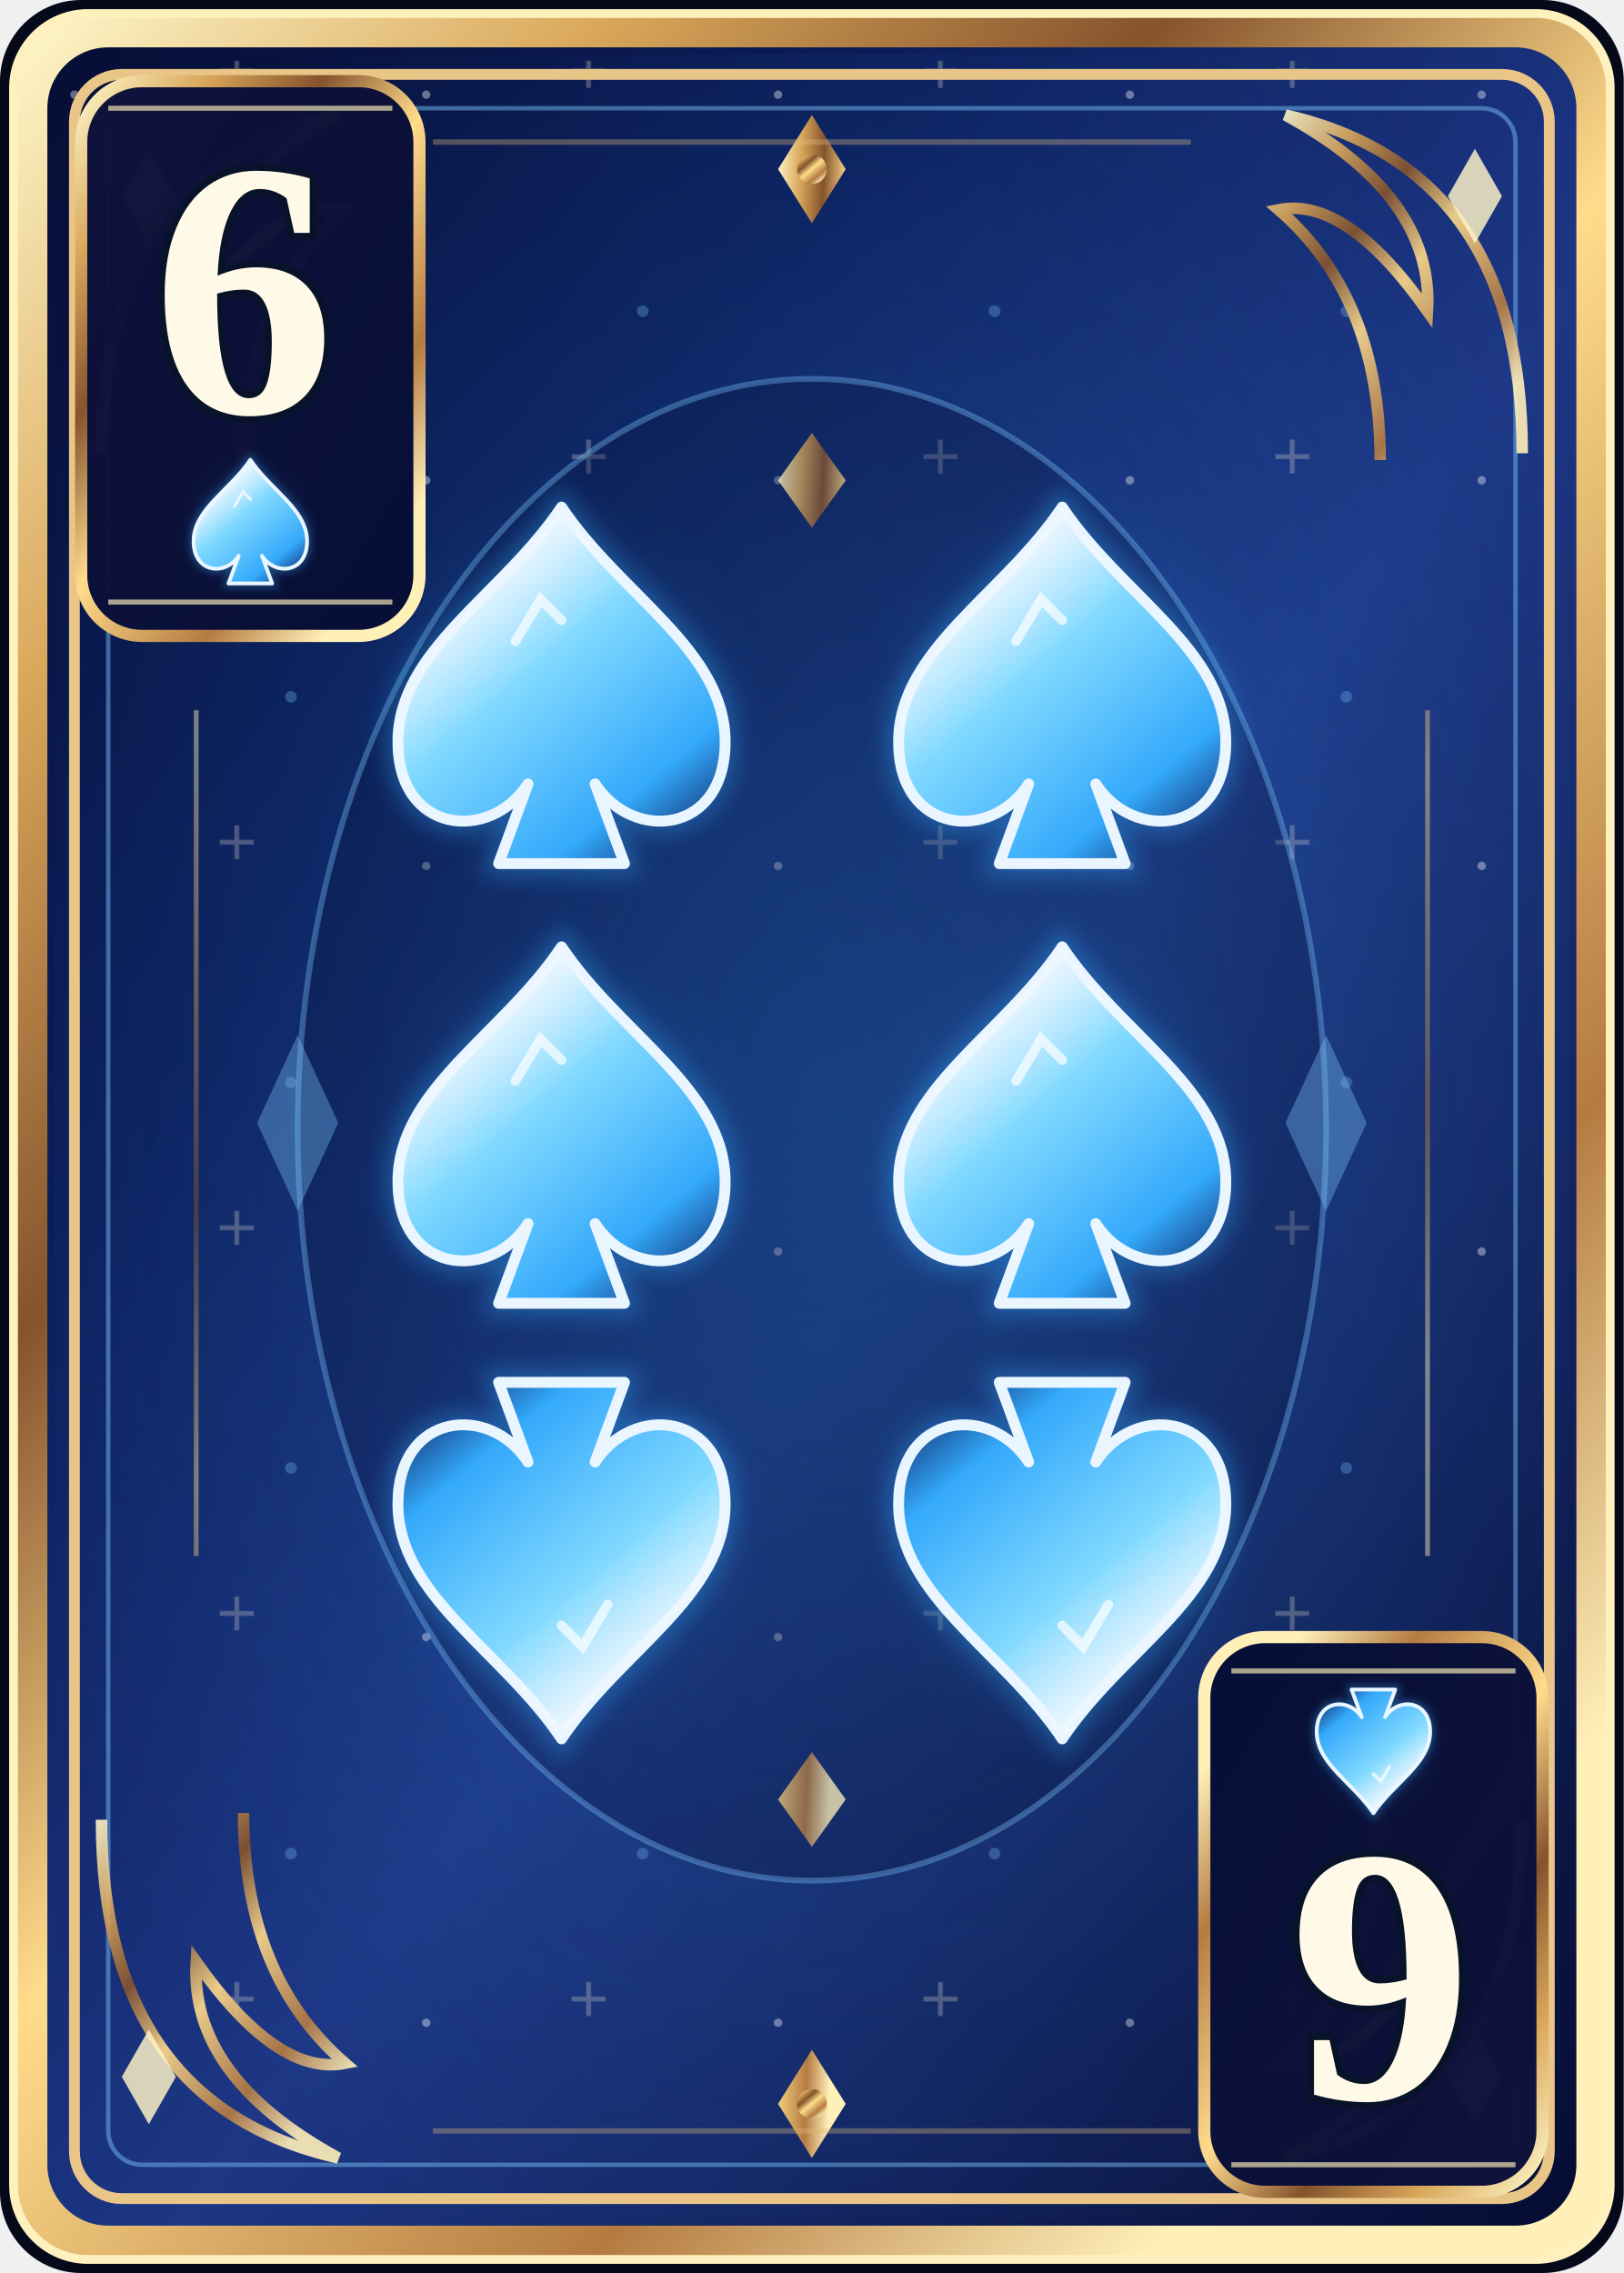
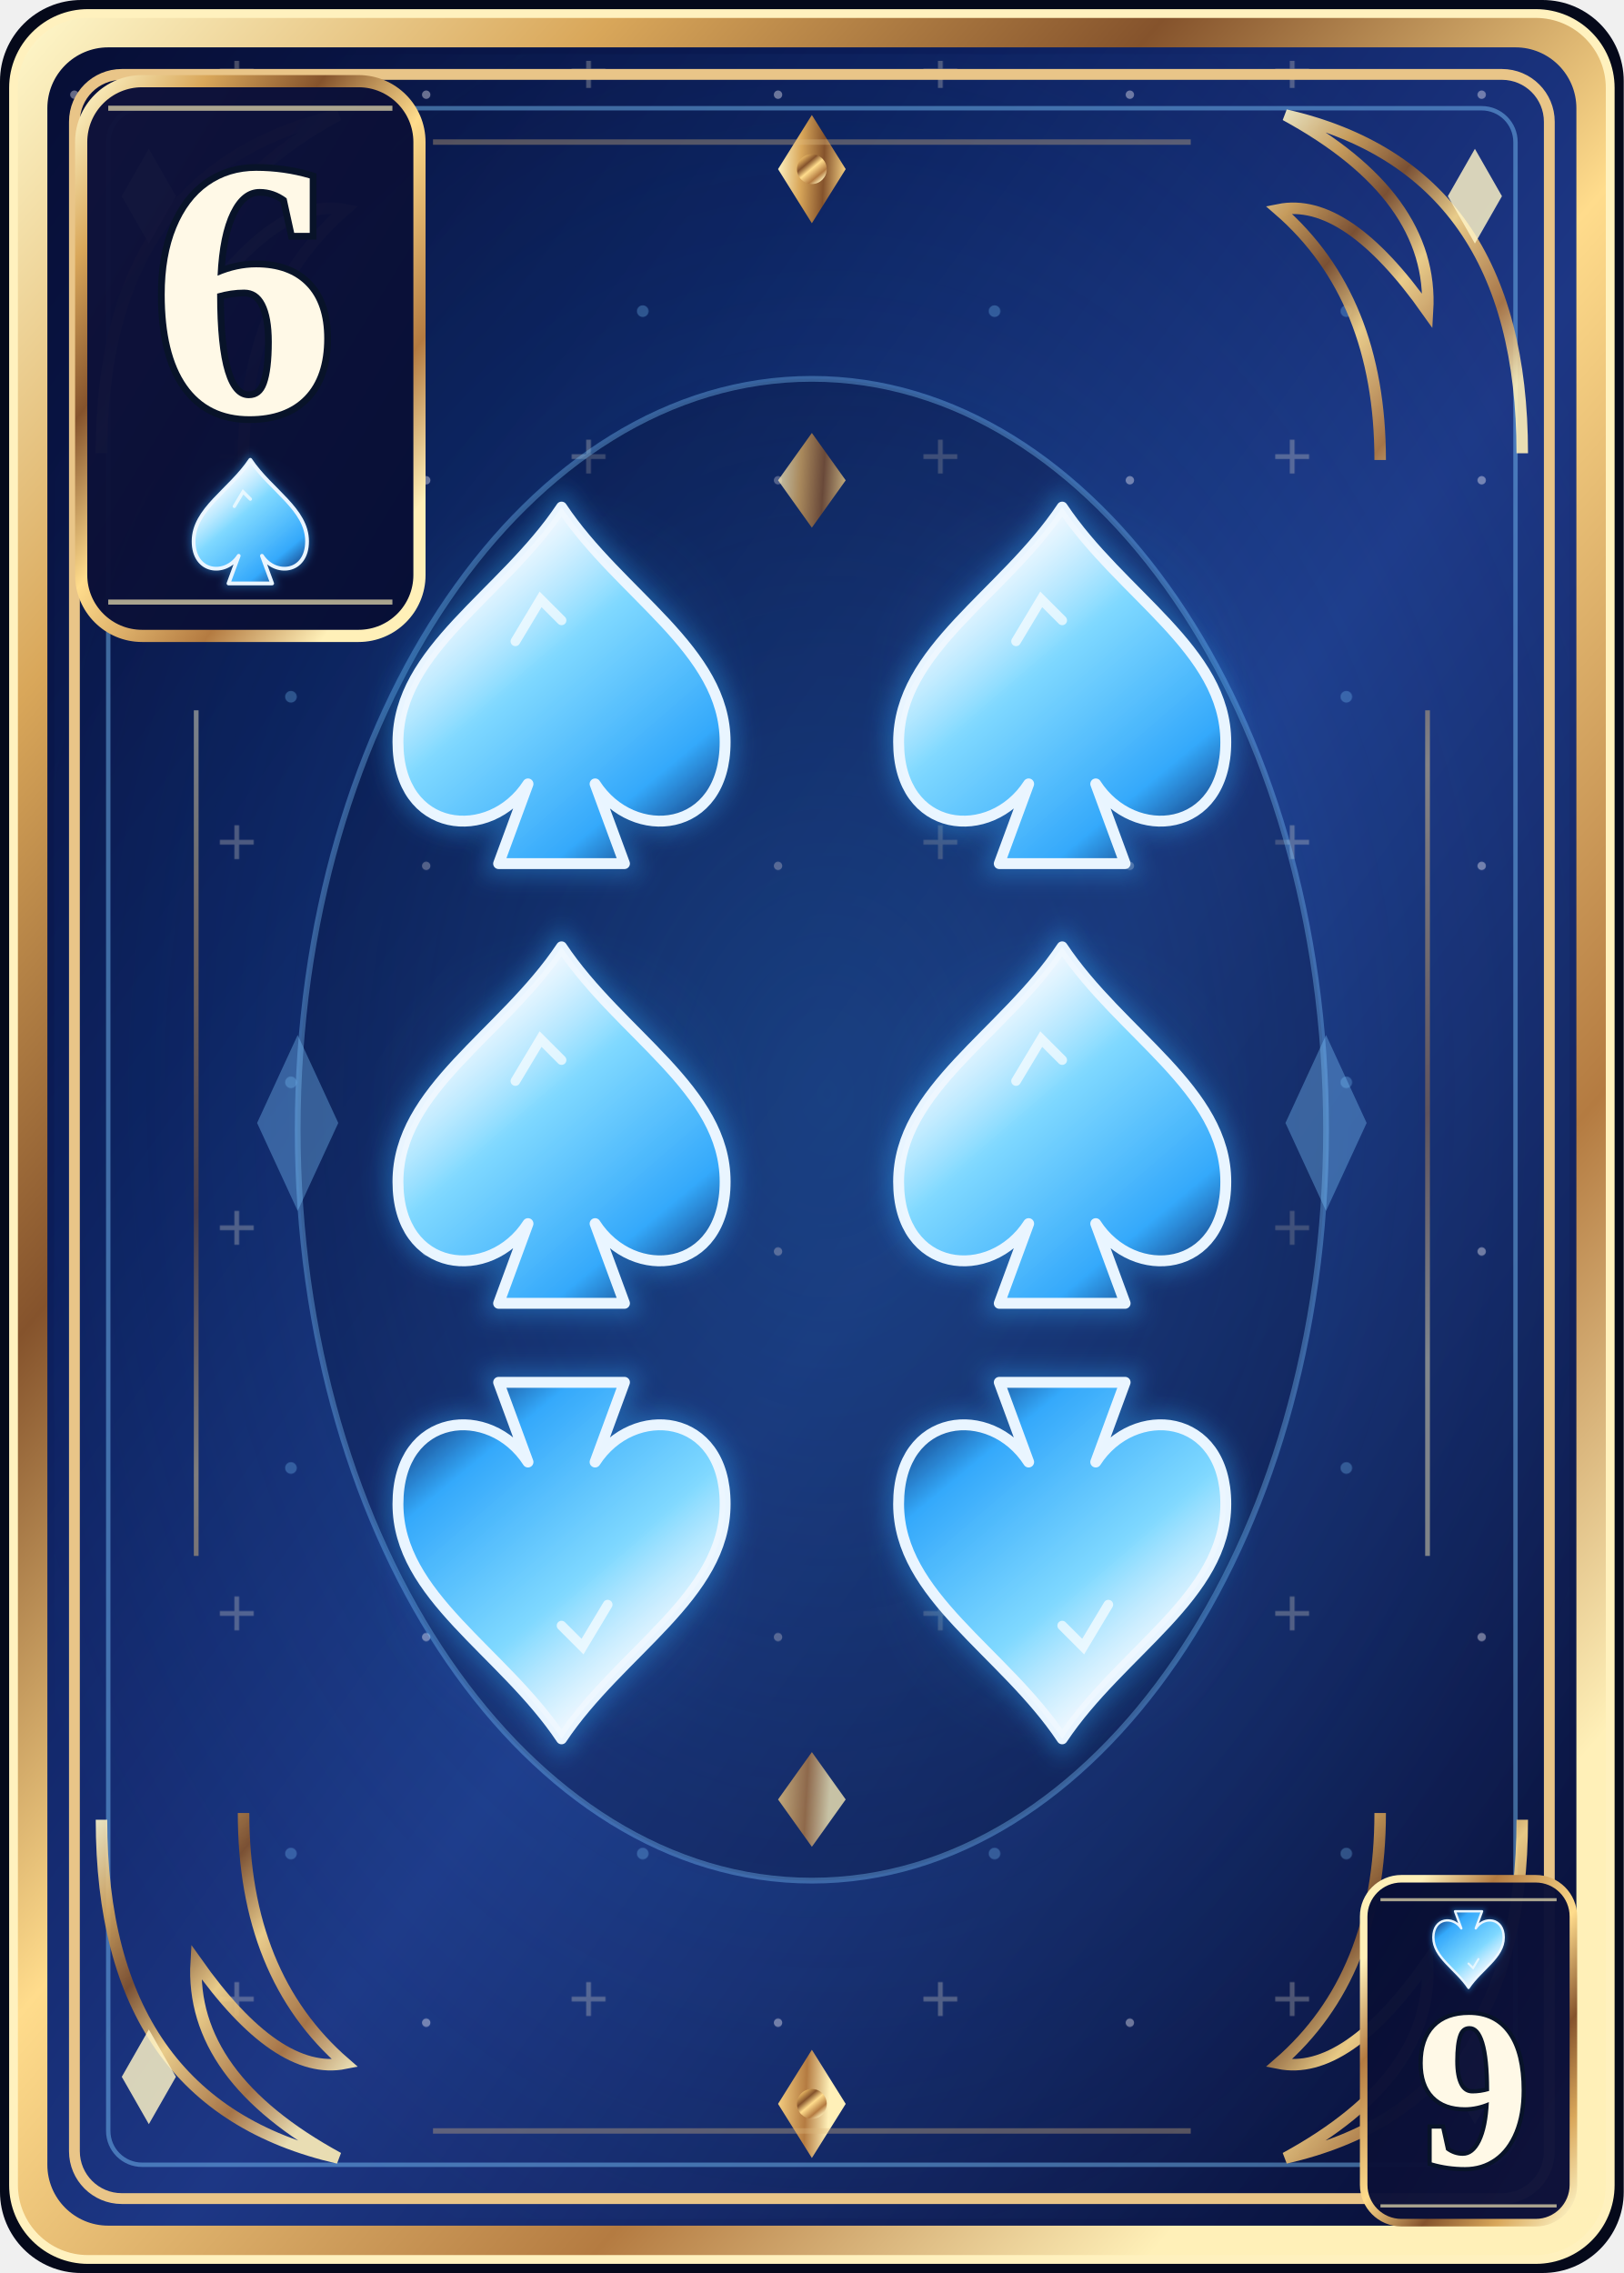
<svg xmlns="http://www.w3.org/2000/svg" viewBox="0 0 240 336" width="240" height="336" role="img" aria-label="6 of Spades — Mystic Royale V3" data-theme="mystic-royale-v3" data-rank="6" data-suit="S" data-card="S-6">
  <defs>
    <linearGradient id="velvet" x1="0%" y1="0%" x2="96%" y2="100%">
      <stop offset="0%" stop-color="#070e35" />
      <stop offset="28%" stop-color="#0b1d59" />
      <stop offset="56%" stop-color="#1d3785" />
      <stop offset="100%" stop-color="#070e35" />
    </linearGradient>
    <radialGradient id="aura" cx="51%" cy="48%" r="59%">
      <stop offset="0%" stop-color="#30a7fb" stop-opacity=".27" />
      <stop offset="60%" stop-color="#30a7fb" stop-opacity=".08" />
      <stop offset="100%" stop-color="#30a7fb" stop-opacity="0" />
    </radialGradient>
    <linearGradient id="gold" x1="0%" y1="0%" x2="84%" y2="100%">
      <stop offset="0%" stop-color="#fff8cb" />
      <stop offset="18%" stop-color="#d9a75a" />
      <stop offset="35%" stop-color="#85532c" />
      <stop offset="53%" stop-color="#ffdc8c" />
      <stop offset="77%" stop-color="#b47b41" />
      <stop offset="94%" stop-color="#fff0b8" />
    </linearGradient>
    <linearGradient id="gem" x1="17%" y1="3%" x2="91%" y2="100%">
      <stop offset="0%" stop-color="#fffdf8" />
      <stop offset="15%" stop-color="#e9f5ff" />
      <stop offset="40%" stop-color="#77d6ff" />
      <stop offset="78%" stop-color="#30a7fb" />
      <stop offset="100%" stop-color="#0b1d59" />
    </linearGradient>
    <linearGradient id="gemshine" x1="20%" y1="3%" x2="91%" y2="92%">
      <stop offset="0%" stop-color="#ffffff" stop-opacity=".91" />
      <stop offset="43%" stop-color="#ffffff" stop-opacity=".16" />
      <stop offset="100%" stop-color="#ffffff" stop-opacity="0" />
    </linearGradient>
    <radialGradient id="halo">
      <stop offset="0%" stop-color="#30a7fb" stop-opacity=".64" />
      <stop offset="54%" stop-color="#30a7fb" stop-opacity=".14" />
      <stop offset="100%" stop-color="#30a7fb" stop-opacity="0" />
    </radialGradient>
    <linearGradient id="portraitFade" x1="0%" y1="0%" x2="0%" y2="100%">
      <stop offset="0%" stop-color="#070e35" stop-opacity=".03" />
      <stop offset="69%" stop-color="#070e35" stop-opacity=".05" />
      <stop offset="100%" stop-color="#070e35" stop-opacity=".89" />
    </linearGradient>
    <linearGradient id="indexBg" x1="0%" y1="0%" x2="100%" y2="100%">
      <stop offset="0%" stop-color="#10133b" stop-opacity=".98" />
      <stop offset="100%" stop-color="#070e35" stop-opacity=".98" />
    </linearGradient>
    <filter id="soft" x="-50%" y="-50%" width="200%" height="200%">
      <feGaussianBlur stdDeviation="2.6" />
    </filter>
    <pattern id="stars" width="52" height="57" patternUnits="userSpaceOnUse">
      <circle cx="11" cy="14" r=".62" fill="#fff9ff" opacity=".39" />
      <circle cx="43" cy="46" r=".86" fill="#7cc6fd" opacity=".3" />
      <path d="M35 8v5m-2.5-2.5h5" stroke="#fff2d7" stroke-width=".7" opacity=".26" />
    </pattern>
    <path id="suit" d="M0 -42 C-14 -21 -39 -8 -39 14 C-39 36 -17 38 -8 24 L-15 43 H15 L8 24 C17 38 39 36 39 14 C39 -8 14 -21 0 -42Z" />
    <clipPath id="portraitClip">
      <rect x="41" y="76" width="158" height="190" rx="10" />
    </clipPath>
  </defs>
  <rect width="240" height="336" rx="12" fill="#05091a" />
  <rect x="2" y="2" width="236" height="332" rx="11" fill="url(#gold)" stroke="#fff1be" stroke-width="1.3" />
  <rect x="7" y="7" width="226" height="322" rx="9" fill="url(#velvet)" />
  <rect x="8" y="8" width="224" height="320" rx="8" fill="url(#aura)" />
  <rect x="9" y="9" width="222" height="318" rx="8" fill="url(#stars)" />
  <rect x="11" y="11" width="218" height="314" rx="7" fill="none" stroke="#e9c588" stroke-width="1.6" />
  <rect x="16" y="16" width="208" height="304" rx="5" fill="none" stroke="#7cc6fd" stroke-opacity=".46" stroke-width=".65" />
  <path d="M29 105L29 230M211 105L211 230" stroke="url(#gold)" stroke-width=".7" opacity=".46" />
  <g stroke="url(#gold)" stroke-width="1.7" fill="none" opacity=".9">
    <path d="M15 67Q15 25 50 17Q28 29 29 46Q41 29 51 31Q36 44 36 68" />
    <path d="M225 67Q225 25 190 17Q212 29 211 46Q199 29 189 31Q204 44 204 68" />
    <path d="M15 269Q15 311 50 319Q28 307 29 290Q41 307 51 305Q36 292 36 268" />
    <path d="M225 269Q225 311 190 319Q212 307 211 290Q199 307 189 305Q204 292 204 268" />
  </g>
  <g fill="#fff4c7" opacity=".83">
    <path d="M22 22l4 7-4 7-4-7Z M218 22l4 7-4 7-4-7Z M22 314l4-7-4-7-4 7Z M218 314l4-7-4-7-4 7Z" />
  </g>
  <g fill="url(#gold)">
    <path d="M120 17l5 8-5 8-5-8Z M120 319l5-8-5-8-5 8Z" />
    <circle cx="120" cy="25" r="2.2" />
    <circle cx="120" cy="311" r="2.2" />
  </g>
  <path d="M64 21h112M64 315h112" stroke="#dfb97e" stroke-width=".8" opacity=".35" />
  <ellipse cx="120" cy="167" rx="76" ry="111" fill="#070e35" opacity=".27" />
  <ellipse cx="120" cy="167" rx="76" ry="111" fill="none" stroke="#7cc6fd" stroke-width=".85" opacity=".36" />
  <path d="M120 64l5 7-5 7-5-7ZM120 259l5 7-5 7-5-7Z" fill="url(#gold)" opacity=".76" />
  <path d="M44 153l6 13-6 13-6-13ZM196 153l6 13-6 13-6-13Z" fill="#7cc6fd" opacity=".36" />
  <g class="royal-pip" transform="translate(83 101) rotate(0) scale(0.62)">
    <circle r="47" fill="url(#halo)" opacity=".40" />
    <use href="#suit" fill="#30a7fb" stroke="#30a7fb" stroke-width="6" filter="url(#soft)" opacity=".35" />
    <use href="#suit" fill="url(#gem)" stroke="#e9f5ff" stroke-width="2.6" stroke-linejoin="round" />
    <use href="#suit" fill="url(#gemshine)" opacity=".41" />
    <path d="M-11 -10L-5 -20L0 -15" fill="none" stroke="#ffffff" stroke-width="2.3" opacity=".68" stroke-linecap="round" />
  </g>
  <g class="royal-pip" transform="translate(157 101) rotate(0) scale(0.62)">
    <circle r="47" fill="url(#halo)" opacity=".40" />
    <use href="#suit" fill="#30a7fb" stroke="#30a7fb" stroke-width="6" filter="url(#soft)" opacity=".35" />
    <use href="#suit" fill="url(#gem)" stroke="#e9f5ff" stroke-width="2.6" stroke-linejoin="round" />
    <use href="#suit" fill="url(#gemshine)" opacity=".41" />
    <path d="M-11 -10L-5 -20L0 -15" fill="none" stroke="#ffffff" stroke-width="2.3" opacity=".68" stroke-linecap="round" />
  </g>
  <g class="royal-pip" transform="translate(83 166) rotate(0) scale(0.62)">
    <circle r="47" fill="url(#halo)" opacity=".40" />
    <use href="#suit" fill="#30a7fb" stroke="#30a7fb" stroke-width="6" filter="url(#soft)" opacity=".35" />
    <use href="#suit" fill="url(#gem)" stroke="#e9f5ff" stroke-width="2.6" stroke-linejoin="round" />
    <use href="#suit" fill="url(#gemshine)" opacity=".41" />
    <path d="M-11 -10L-5 -20L0 -15" fill="none" stroke="#ffffff" stroke-width="2.3" opacity=".68" stroke-linecap="round" />
  </g>
  <g class="royal-pip" transform="translate(157 166) rotate(0) scale(0.62)">
    <circle r="47" fill="url(#halo)" opacity=".40" />
    <use href="#suit" fill="#30a7fb" stroke="#30a7fb" stroke-width="6" filter="url(#soft)" opacity=".35" />
    <use href="#suit" fill="url(#gem)" stroke="#e9f5ff" stroke-width="2.6" stroke-linejoin="round" />
    <use href="#suit" fill="url(#gemshine)" opacity=".41" />
    <path d="M-11 -10L-5 -20L0 -15" fill="none" stroke="#ffffff" stroke-width="2.3" opacity=".68" stroke-linecap="round" />
  </g>
  <g class="royal-pip" transform="translate(83 231) rotate(180) scale(0.62)">
    <circle r="47" fill="url(#halo)" opacity=".40" />
    <use href="#suit" fill="#30a7fb" stroke="#30a7fb" stroke-width="6" filter="url(#soft)" opacity=".35" />
    <use href="#suit" fill="url(#gem)" stroke="#e9f5ff" stroke-width="2.6" stroke-linejoin="round" />
    <use href="#suit" fill="url(#gemshine)" opacity=".41" />
    <path d="M-11 -10L-5 -20L0 -15" fill="none" stroke="#ffffff" stroke-width="2.3" opacity=".68" stroke-linecap="round" />
  </g>
  <g class="royal-pip" transform="translate(157 231) rotate(180) scale(0.62)">
    <circle r="47" fill="url(#halo)" opacity=".40" />
    <use href="#suit" fill="#30a7fb" stroke="#30a7fb" stroke-width="6" filter="url(#soft)" opacity=".35" />
    <use href="#suit" fill="url(#gem)" stroke="#e9f5ff" stroke-width="2.6" stroke-linejoin="round" />
    <use href="#suit" fill="url(#gemshine)" opacity=".41" />
    <path d="M-11 -10L-5 -20L0 -15" fill="none" stroke="#ffffff" stroke-width="2.3" opacity=".68" stroke-linecap="round" />
  </g>
  <g class="corner-index">
    <rect x="12" y="12" width="50" height="82" rx="9" fill="url(#indexBg)" stroke="url(#gold)" stroke-width="1.8" />
    <path d="M16 16h42M16 89h42" stroke="#fff2bd" stroke-width=".75" opacity=".65" />
    <text x="36" y="61" text-anchor="middle" font-family="Georgia,Times New Roman,serif" font-weight="bold" font-size="54" fill="#fff9e7" stroke="#081329" stroke-width="2" paint-order="stroke">6</text>
    <g class="royal-pip" transform="translate(37 77) rotate(0) scale(0.215)">
      <circle r="47" fill="url(#halo)" opacity=".40" />
      <use href="#suit" fill="#30a7fb" stroke="#30a7fb" stroke-width="6" filter="url(#soft)" opacity=".35" />
      <use href="#suit" fill="url(#gem)" stroke="#e9f5ff" stroke-width="2.6" stroke-linejoin="round" />
      <use href="#suit" fill="url(#gemshine)" opacity=".41" />
      <path d="M-11 -10L-5 -20L0 -15" fill="none" stroke="#ffffff" stroke-width="2.3" opacity=".68" stroke-linecap="round" />
    </g>
  </g>
-   <g class="corner-index" transform="translate(240 336) rotate(180)">
+   <g class="corner-index" transform="translate(240 336) rotate(180) scale(.62)">
    <rect x="12" y="12" width="50" height="82" rx="9" fill="url(#indexBg)" stroke="url(#gold)" stroke-width="1.8" />
    <path d="M16 16h42M16 89h42" stroke="#fff2bd" stroke-width=".75" opacity=".65" />
    <text x="36" y="61" text-anchor="middle" font-family="Georgia,Times New Roman,serif" font-weight="bold" font-size="54" fill="#fff9e7" stroke="#081329" stroke-width="2" paint-order="stroke">6</text>
    <g class="royal-pip" transform="translate(37 77) rotate(0) scale(0.215)">
      <circle r="47" fill="url(#halo)" opacity=".40" />
      <use href="#suit" fill="#30a7fb" stroke="#30a7fb" stroke-width="6" filter="url(#soft)" opacity=".35" />
      <use href="#suit" fill="url(#gem)" stroke="#e9f5ff" stroke-width="2.6" stroke-linejoin="round" />
      <use href="#suit" fill="url(#gemshine)" opacity=".41" />
      <path d="M-11 -10L-5 -20L0 -15" fill="none" stroke="#ffffff" stroke-width="2.3" opacity=".68" stroke-linecap="round" />
    </g>
  </g>
</svg>
